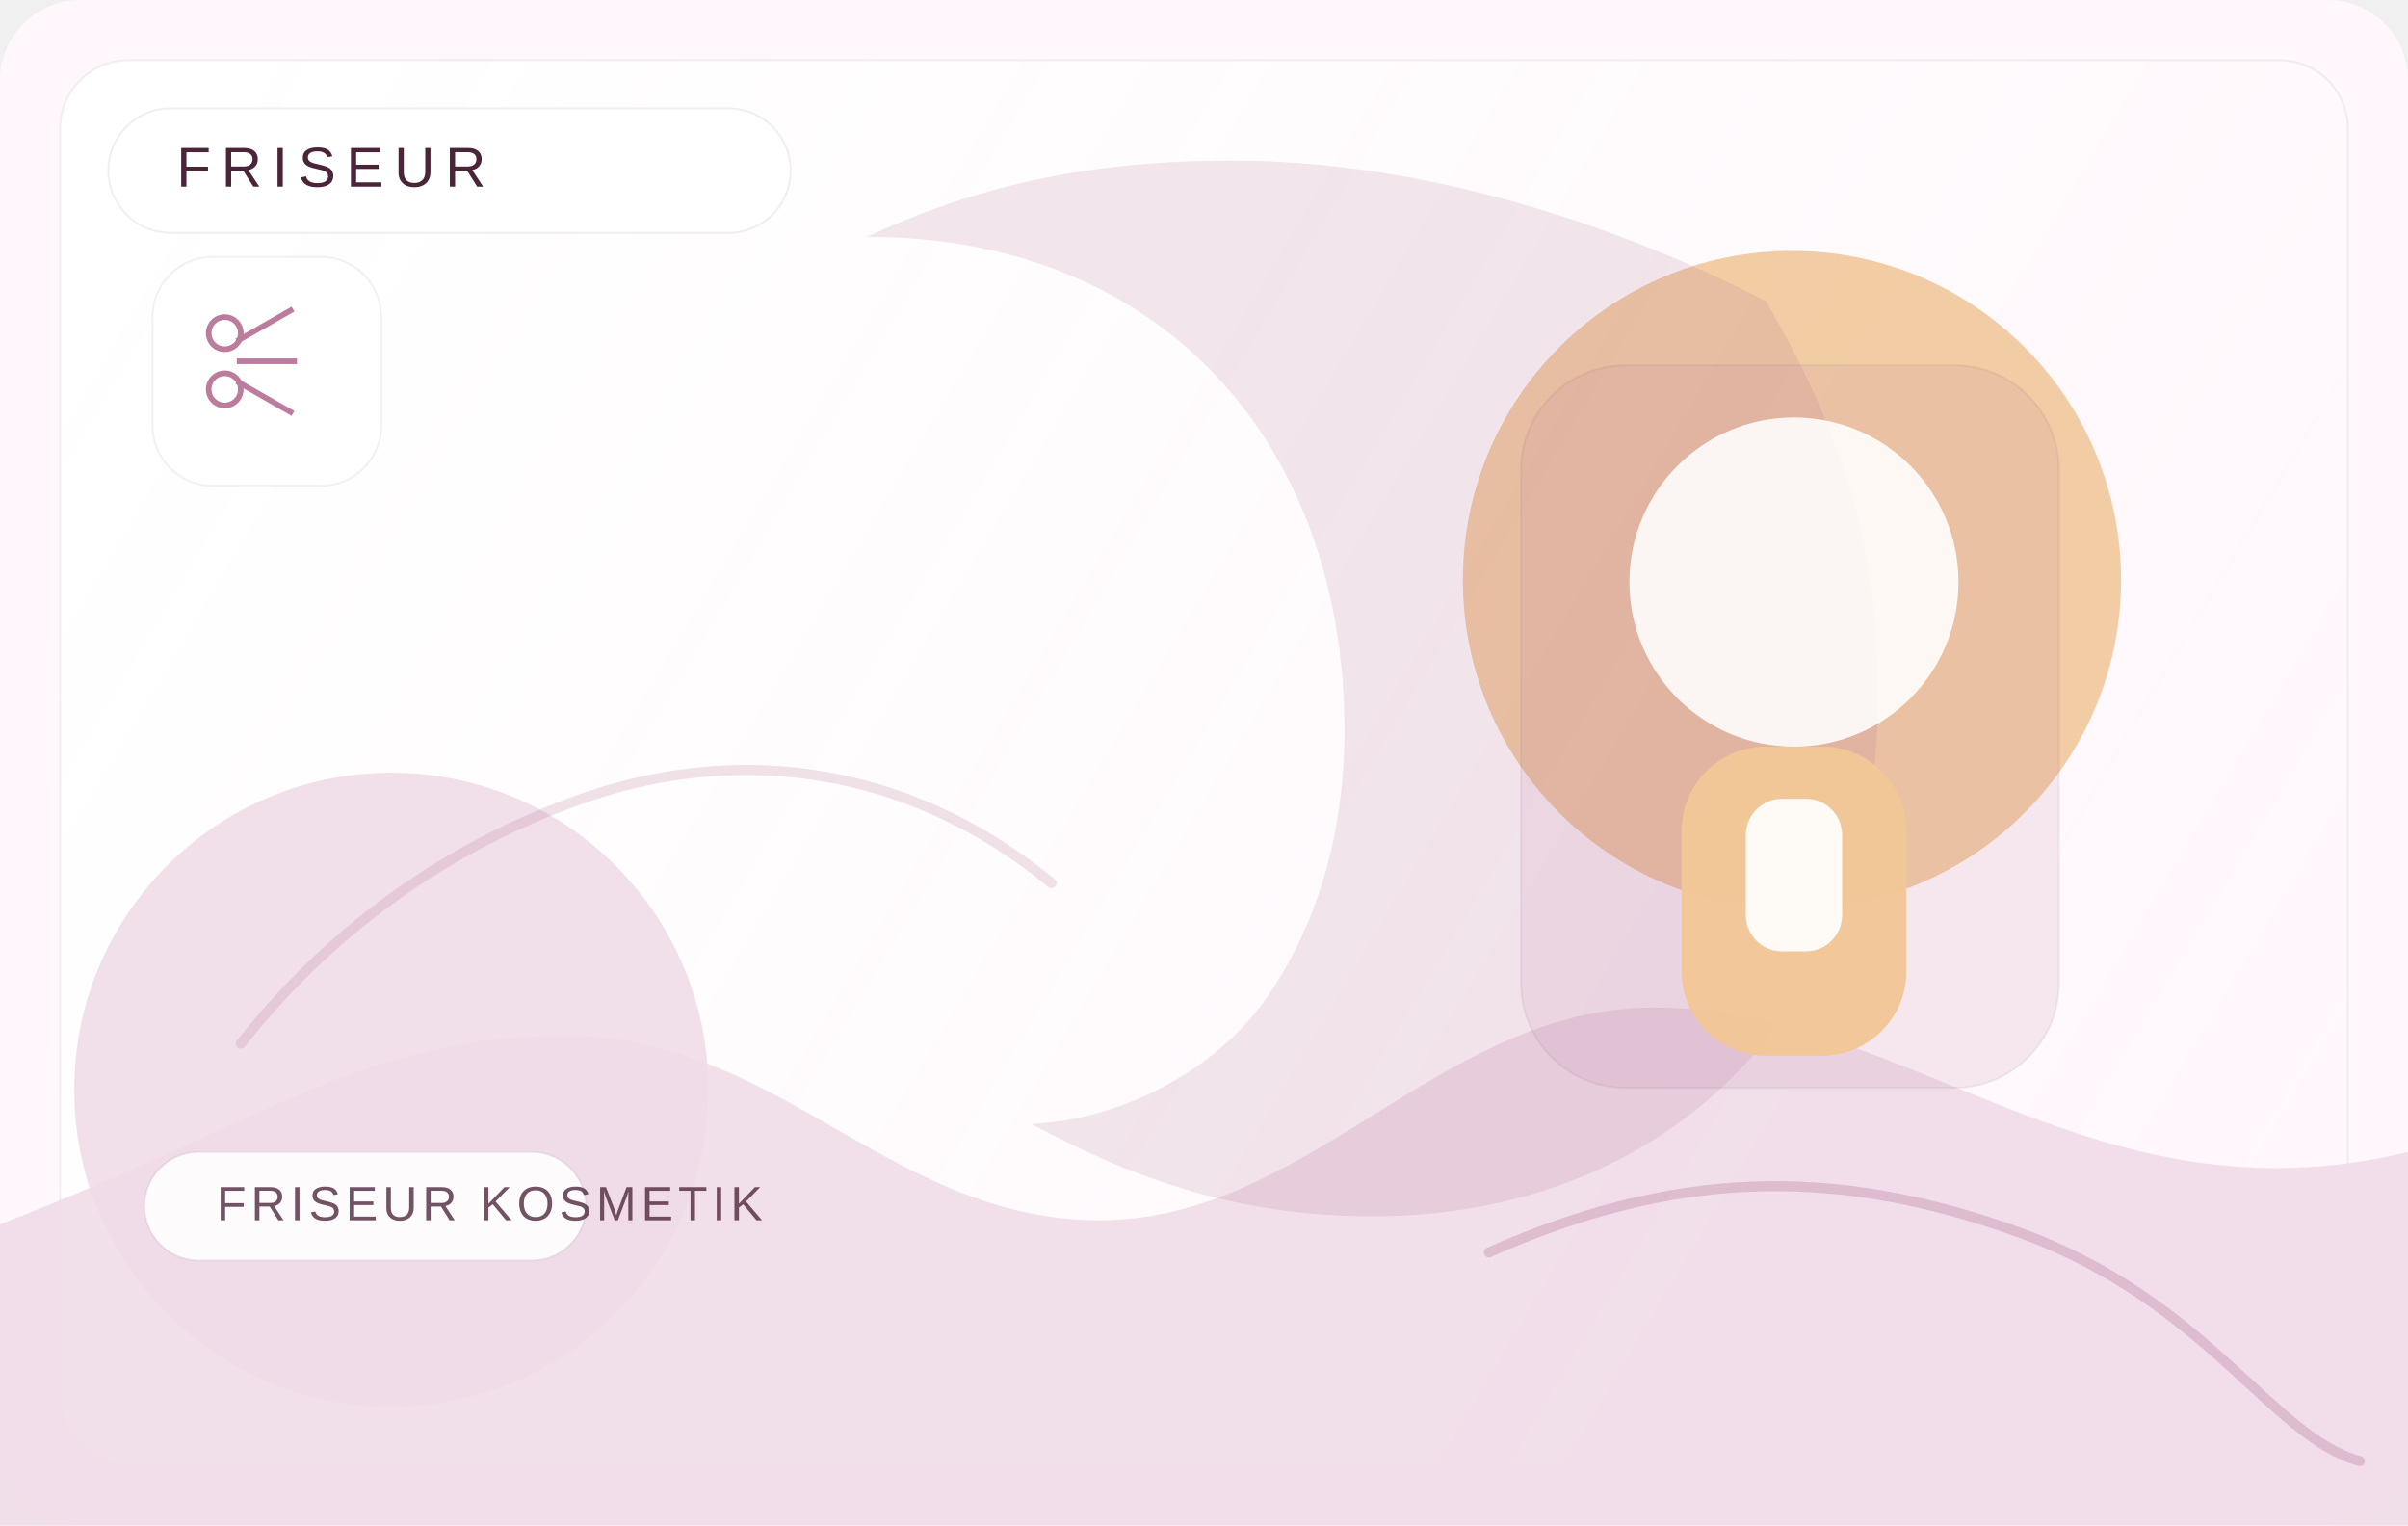
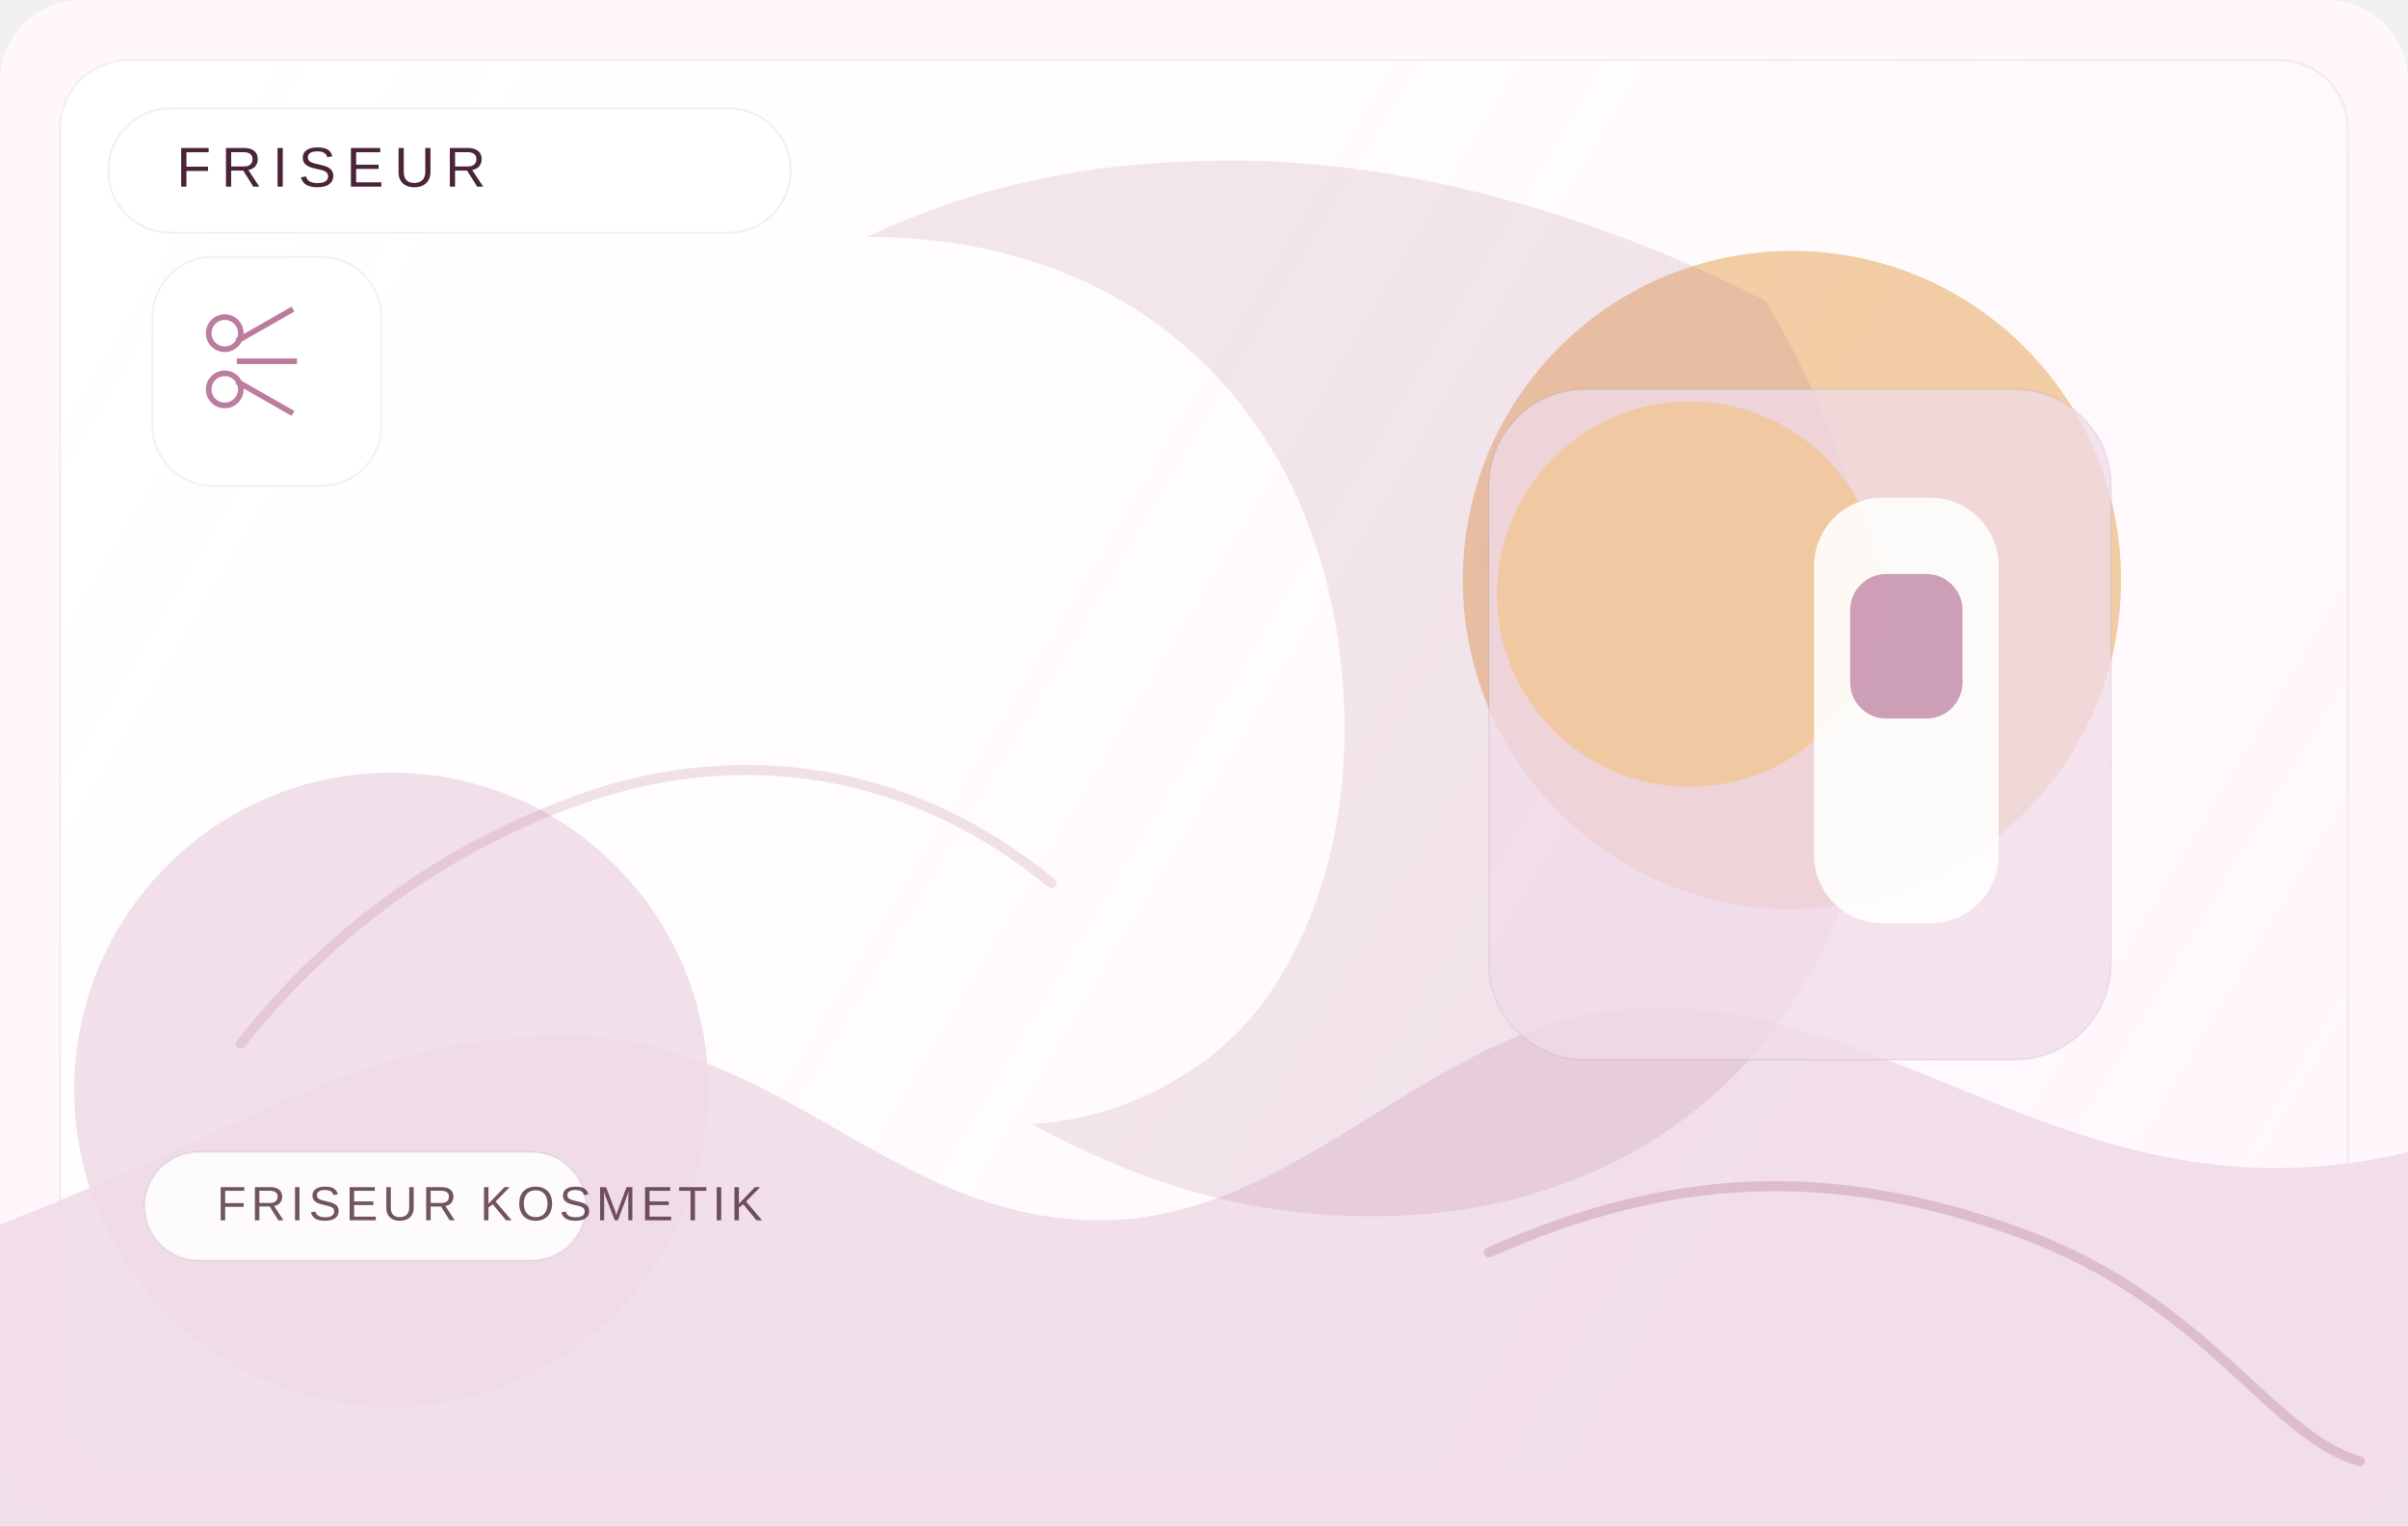
<svg xmlns="http://www.w3.org/2000/svg" width="1200" height="760" viewBox="0 0 1200 760" fill="none">
  <rect width="1200" height="760" rx="40" fill="#fff7fb" />
  <rect x="30" y="30" width="1140" height="700" rx="34" fill="url(#panelGradient)" stroke="rgba(32,40,52,0.06)" />
  <circle cx="893" cy="289" r="164" fill="#f1c798" fill-opacity="0.88" />
  <circle cx="195" cy="543" r="158" fill="#f0dce8" fill-opacity="0.92" />
  <path d="M0 610C130 560 180 516 282 516C388 516 444 608 548 608C652 608 718 502 824 502C952 502 1042 612 1200 574V760H0V610Z" fill="#f0dce8" fill-opacity="0.92" />
  <path d="M880 150c42 72 56 128 56 196 0 156-104 260-252 260-66 0-118-18-170-46 44-2 92-26 118-64 26-38 38-84 38-132 0-142-90-246-238-246 56-26 112-38 182-38 110 0 212 42 266 70Z" fill="#bb7c9d" fill-opacity="0.18" />
  <rect x="54" y="54" width="340" height="62" rx="31" fill="white" fill-opacity="0.88" stroke="rgba(32,40,52,0.07)" />
  <text x="88" y="93" font-size="28" font-family="Arial, sans-serif" fill="#4a2438" letter-spacing="5.2">FRISEUR</text>
  <rect x="72" y="574" width="220" height="54" rx="27" fill="white" fill-opacity="0.88" stroke="rgba(32,40,52,0.07)" />
  <text x="108" y="608" font-size="24" font-family="Arial, sans-serif" fill="#4a2438" opacity="0.78" letter-spacing="2.4">FRISEUR KOSMETIK</text>
  <rect x="76" y="128" width="114" height="114" rx="30" fill="white" fill-opacity="0.92" stroke="rgba(32,40,52,0.06)" />
  <g transform="translate(88 140)" style="color:#bb7c9d">
    <circle cx="24" cy="26" r="8" fill="none" stroke="currentColor" stroke-width="2.8" />
    <circle cx="24" cy="54" r="8" fill="none" stroke="currentColor" stroke-width="2.8" />
    <path d="M30 30l28-16M30 50l28 16M30 40h30" fill="none" stroke="currentColor" stroke-width="2.8" />
  </g>
-   <rect x="758" y="182" width="268" height="360" rx="52" fill="#bb7c9d" fill-opacity="0.14" stroke="rgba(32,40,52,0.06)" />
-   <circle cx="894" cy="290" r="82" fill="white" fill-opacity="0.88" />
-   <rect x="838" y="372" width="112" height="154" rx="42" fill="#f1c798" fill-opacity="0.98" />
-   <rect x="870" y="398" width="48" height="76" rx="18" fill="white" fill-opacity="0.9" />
+   <rect x="742" y="194" width="310" height="334" rx="48" fill="#f0dce8" fill-opacity="0.76" stroke="rgba(32,40,52,0.06)" />
+   <circle cx="842" cy="296" r="96" fill="#f1c798" fill-opacity="0.84" />
+   <rect x="904" y="248" width="92" height="212" rx="34" fill="white" fill-opacity="0.88" />
+   <rect x="922" y="286" width="56" height="72" rx="18" fill="#bb7c9d" fill-opacity="0.72" />
  <path d="M742 624c90-40 170-44 264-10 94 34 126 102 170 114" stroke="#bb7c9d" stroke-opacity="0.34" stroke-width="5" stroke-linecap="round" />
  <path d="M120 520c52-66 118-106 182-126 74-22 154-10 222 46" stroke="#bb7c9d" stroke-opacity="0.22" stroke-width="5" stroke-linecap="round" />
  <defs>
    <linearGradient id="panelGradient" x1="88" y1="78" x2="1130" y2="700" gradientUnits="userSpaceOnUse">
      <stop stop-color="white" stop-opacity="0.98" />
      <stop offset="1" stop-color="#fff7fb" stop-opacity="0.92" />
    </linearGradient>
  </defs>
</svg>
